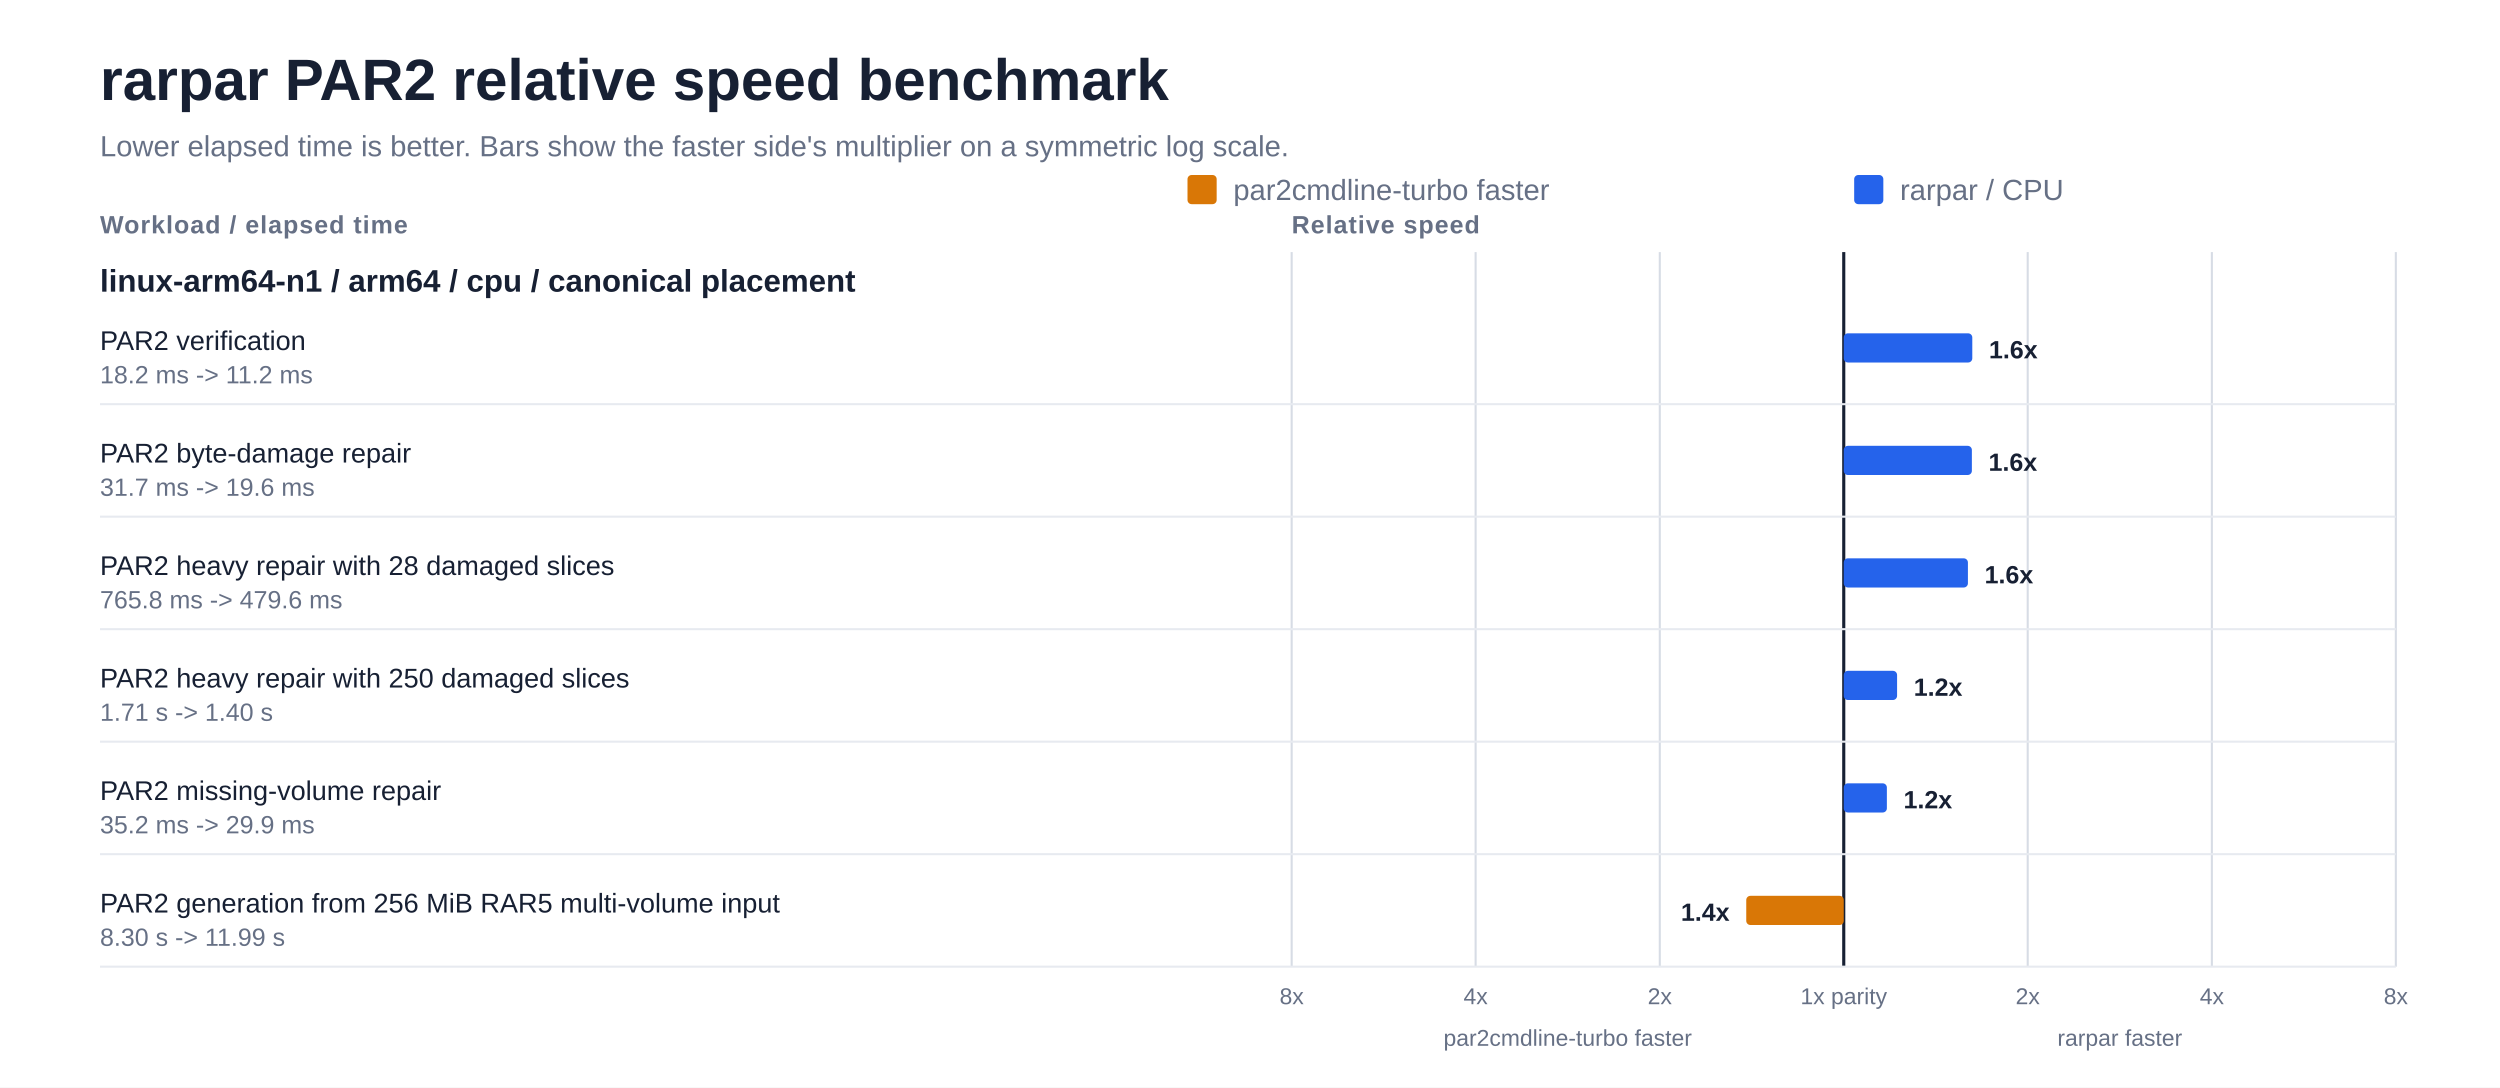
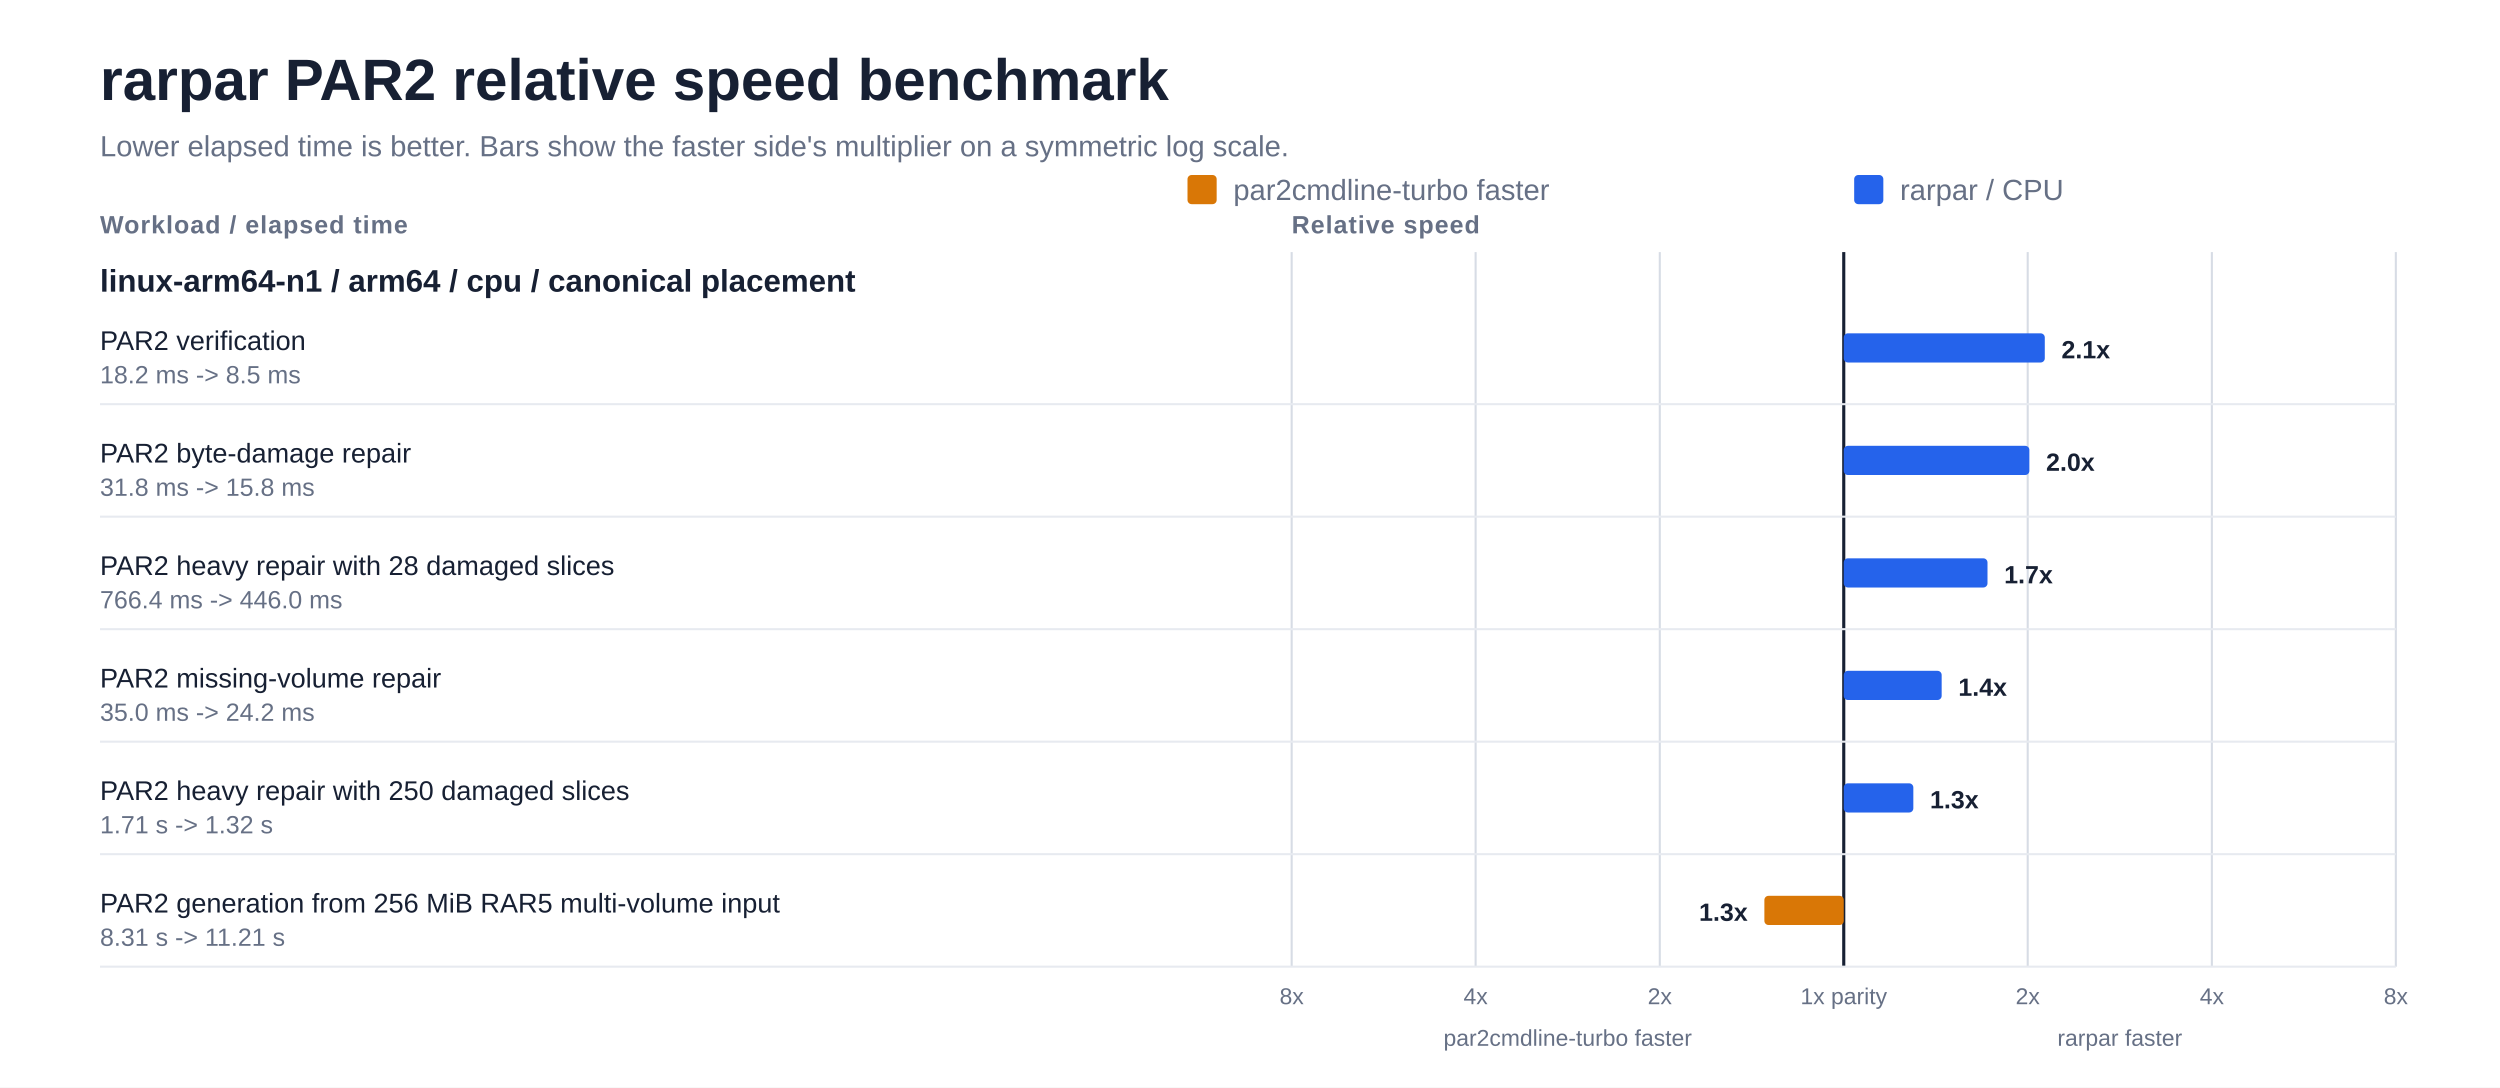
<svg xmlns="http://www.w3.org/2000/svg" width="1200" height="522" viewBox="0 0 1200 522" role="img" aria-labelledby="title desc">
  <style>
    .bg { fill: #ffffff; } text { font-family: Arial, sans-serif; fill: #172033; }
    .title { font-size: 28px; font-weight: 600; } .subtitle { font-size: 14px; fill: #667085; }
    .column { font-size: 12px; font-weight: 600; fill: #667085; letter-spacing: .04em; text-transform: uppercase; }
    .machine { font-size: 15px; font-weight: 600; } .workload { font-size: 13px; font-weight: 500; }
    .timing { font-size: 12px; fill: #667085; } .tick { font-size: 11px; fill: #667085; } .ratio { font-size: 12px; font-weight: 600; }
    .grid { stroke: #d7dce5; stroke-width: 1; } .parity { stroke: #172033; stroke-width: 1.5; } .rule { stroke: #e7eaf0; stroke-width: 1; }
    .cpu { fill: #2563eb; } .gpu { fill: #7c3aed; } .slower { fill: #d97706; }
    @media (prefers-color-scheme: dark) { .bg { fill: #0d1117; } text { fill: #e6edf3; } .subtitle, .column, .timing, .tick { fill: #9ca7b5; } .grid { stroke: #30363d; } .parity { stroke: #e6edf3; } .rule { stroke: #21262d; } .cpu { fill: #58a6ff; } .gpu { fill: #bc8cff; } .slower { fill: #f2a65a; } }
  </style>
  <rect class="bg" width="1200" height="522" />
  <text class="title" x="48" y="48">rarpar PAR2 relative speed benchmark</text>
  <text class="subtitle" x="48" y="75">Lower elapsed time is better. Bars show the faster side's multiplier on a symmetric log scale.</text>
  <g aria-label="Legend">
    <rect class="slower" x="570" y="84" width="14" height="14" rx="2" />
    <text class="subtitle" x="592" y="96">par2cmdline-turbo faster</text>
    <rect class="cpu" x="890" y="84" width="14" height="14" rx="2" />
    <text class="subtitle" x="912" y="96">rarpar / CPU</text>
  </g>
  <text class="column" x="48" y="112">Workload / elapsed time</text>
  <text class="column" x="620" y="112">Relative speed</text>
  <g aria-label="Relative speed axis">
    <line class="grid" x1="620.0" y1="121" x2="620.0" y2="464" />
    <text class="tick" x="620.0" y="482" text-anchor="middle">8x</text>
    <line class="grid" x1="708.3" y1="121" x2="708.3" y2="464" />
    <text class="tick" x="708.3" y="482" text-anchor="middle">4x</text>
    <line class="grid" x1="796.7" y1="121" x2="796.7" y2="464" />
    <text class="tick" x="796.7" y="482" text-anchor="middle">2x</text>
    <line class="parity" x1="885.0" y1="121" x2="885.0" y2="464" />
    <text class="tick" x="885.0" y="482" text-anchor="middle">1x parity</text>
    <line class="grid" x1="973.3" y1="121" x2="973.3" y2="464" />
    <text class="tick" x="973.3" y="482" text-anchor="middle">2x</text>
    <line class="grid" x1="1061.7" y1="121" x2="1061.7" y2="464" />
    <text class="tick" x="1061.7" y="482" text-anchor="middle">4x</text>
    <line class="grid" x1="1150.0" y1="121" x2="1150.0" y2="464" />
    <text class="tick" x="1150.0" y="482" text-anchor="middle">8x</text>
    <text class="tick" x="752.5" y="502" text-anchor="middle">par2cmdline-turbo faster</text>
    <text class="tick" x="1017.5" y="502" text-anchor="middle">rarpar faster</text>
  </g>
  <g aria-label="PAR2 benchmarks">
    <text class="machine" x="48" y="140">linux-arm64-n1 / arm64 / cpu / canonical placement</text>
    <text class="workload" x="48" y="168">PAR2 verification</text>
-     <text class="timing" x="48" y="184">18.2 ms -&gt; 11.2 ms</text>
-     <rect class="cpu" x="885.0" y="160" width="61.7" height="14" rx="2" />
-     <text class="ratio" x="954.7" y="172">1.6x</text>
+     <text class="timing" x="48" y="184">18.2 ms -&gt; 8.5 ms</text>
+     <rect class="cpu" x="885.0" y="160" width="96.5" height="14" rx="2" />
+     <text class="ratio" x="989.5" y="172">2.1x</text>
    <line class="rule" x1="48" y1="194" x2="1150" y2="194" />
    <text class="workload" x="48" y="222">PAR2 byte-damage repair</text>
-     <text class="timing" x="48" y="238">31.7 ms -&gt; 19.6 ms</text>
-     <rect class="cpu" x="885.0" y="214" width="61.5" height="14" rx="2" />
-     <text class="ratio" x="954.5" y="226">1.6x</text>
+     <text class="timing" x="48" y="238">31.8 ms -&gt; 15.8 ms</text>
+     <rect class="cpu" x="885.0" y="214" width="89.1" height="14" rx="2" />
+     <text class="ratio" x="982.1" y="226">2.0x</text>
    <line class="rule" x1="48" y1="248" x2="1150" y2="248" />
    <text class="workload" x="48" y="276">PAR2 heavy repair with 28 damaged slices</text>
-     <text class="timing" x="48" y="292">765.8 ms -&gt; 479.6 ms</text>
-     <rect class="cpu" x="885.0" y="268" width="59.6" height="14" rx="2" />
-     <text class="ratio" x="952.6" y="280">1.6x</text>
+     <text class="timing" x="48" y="292">766.4 ms -&gt; 446.0 ms</text>
+     <rect class="cpu" x="885.0" y="268" width="69.0" height="14" rx="2" />
+     <text class="ratio" x="962.0" y="280">1.7x</text>
    <line class="rule" x1="48" y1="302" x2="1150" y2="302" />
-     <text class="workload" x="48" y="330">PAR2 heavy repair with 250 damaged slices</text>
-     <text class="timing" x="48" y="346">1.71 s -&gt; 1.40 s</text>
-     <rect class="cpu" x="885.0" y="322" width="25.6" height="14" rx="2" />
-     <text class="ratio" x="918.6" y="334">1.2x</text>
+     <text class="workload" x="48" y="330">PAR2 missing-volume repair</text>
+     <text class="timing" x="48" y="346">35.0 ms -&gt; 24.2 ms</text>
+     <rect class="cpu" x="885.0" y="322" width="47.0" height="14" rx="2" />
+     <text class="ratio" x="940.0" y="334">1.4x</text>
    <line class="rule" x1="48" y1="356" x2="1150" y2="356" />
-     <text class="workload" x="48" y="384">PAR2 missing-volume repair</text>
-     <text class="timing" x="48" y="400">35.2 ms -&gt; 29.9 ms</text>
-     <rect class="cpu" x="885.0" y="376" width="20.7" height="14" rx="2" />
-     <text class="ratio" x="913.7" y="388">1.2x</text>
+     <text class="workload" x="48" y="384">PAR2 heavy repair with 250 damaged slices</text>
+     <text class="timing" x="48" y="400">1.71 s -&gt; 1.32 s</text>
+     <rect class="cpu" x="885.0" y="376" width="33.4" height="14" rx="2" />
+     <text class="ratio" x="926.4" y="388">1.3x</text>
    <line class="rule" x1="48" y1="410" x2="1150" y2="410" />
    <text class="workload" x="48" y="438">PAR2 generation from 256 MiB RAR5 multi-volume input</text>
-     <text class="timing" x="48" y="454">8.30 s -&gt; 11.99 s</text>
-     <rect class="slower" x="838.2" y="430" width="46.8" height="14" rx="2" />
-     <text class="ratio" x="830.2" y="442" text-anchor="end">1.4x</text>
+     <text class="timing" x="48" y="454">8.31 s -&gt; 11.21 s</text>
+     <rect class="slower" x="846.9" y="430" width="38.1" height="14" rx="2" />
+     <text class="ratio" x="838.9" y="442" text-anchor="end">1.3x</text>
    <line class="rule" x1="48" y1="464" x2="1150" y2="464" />
  </g>
</svg>
